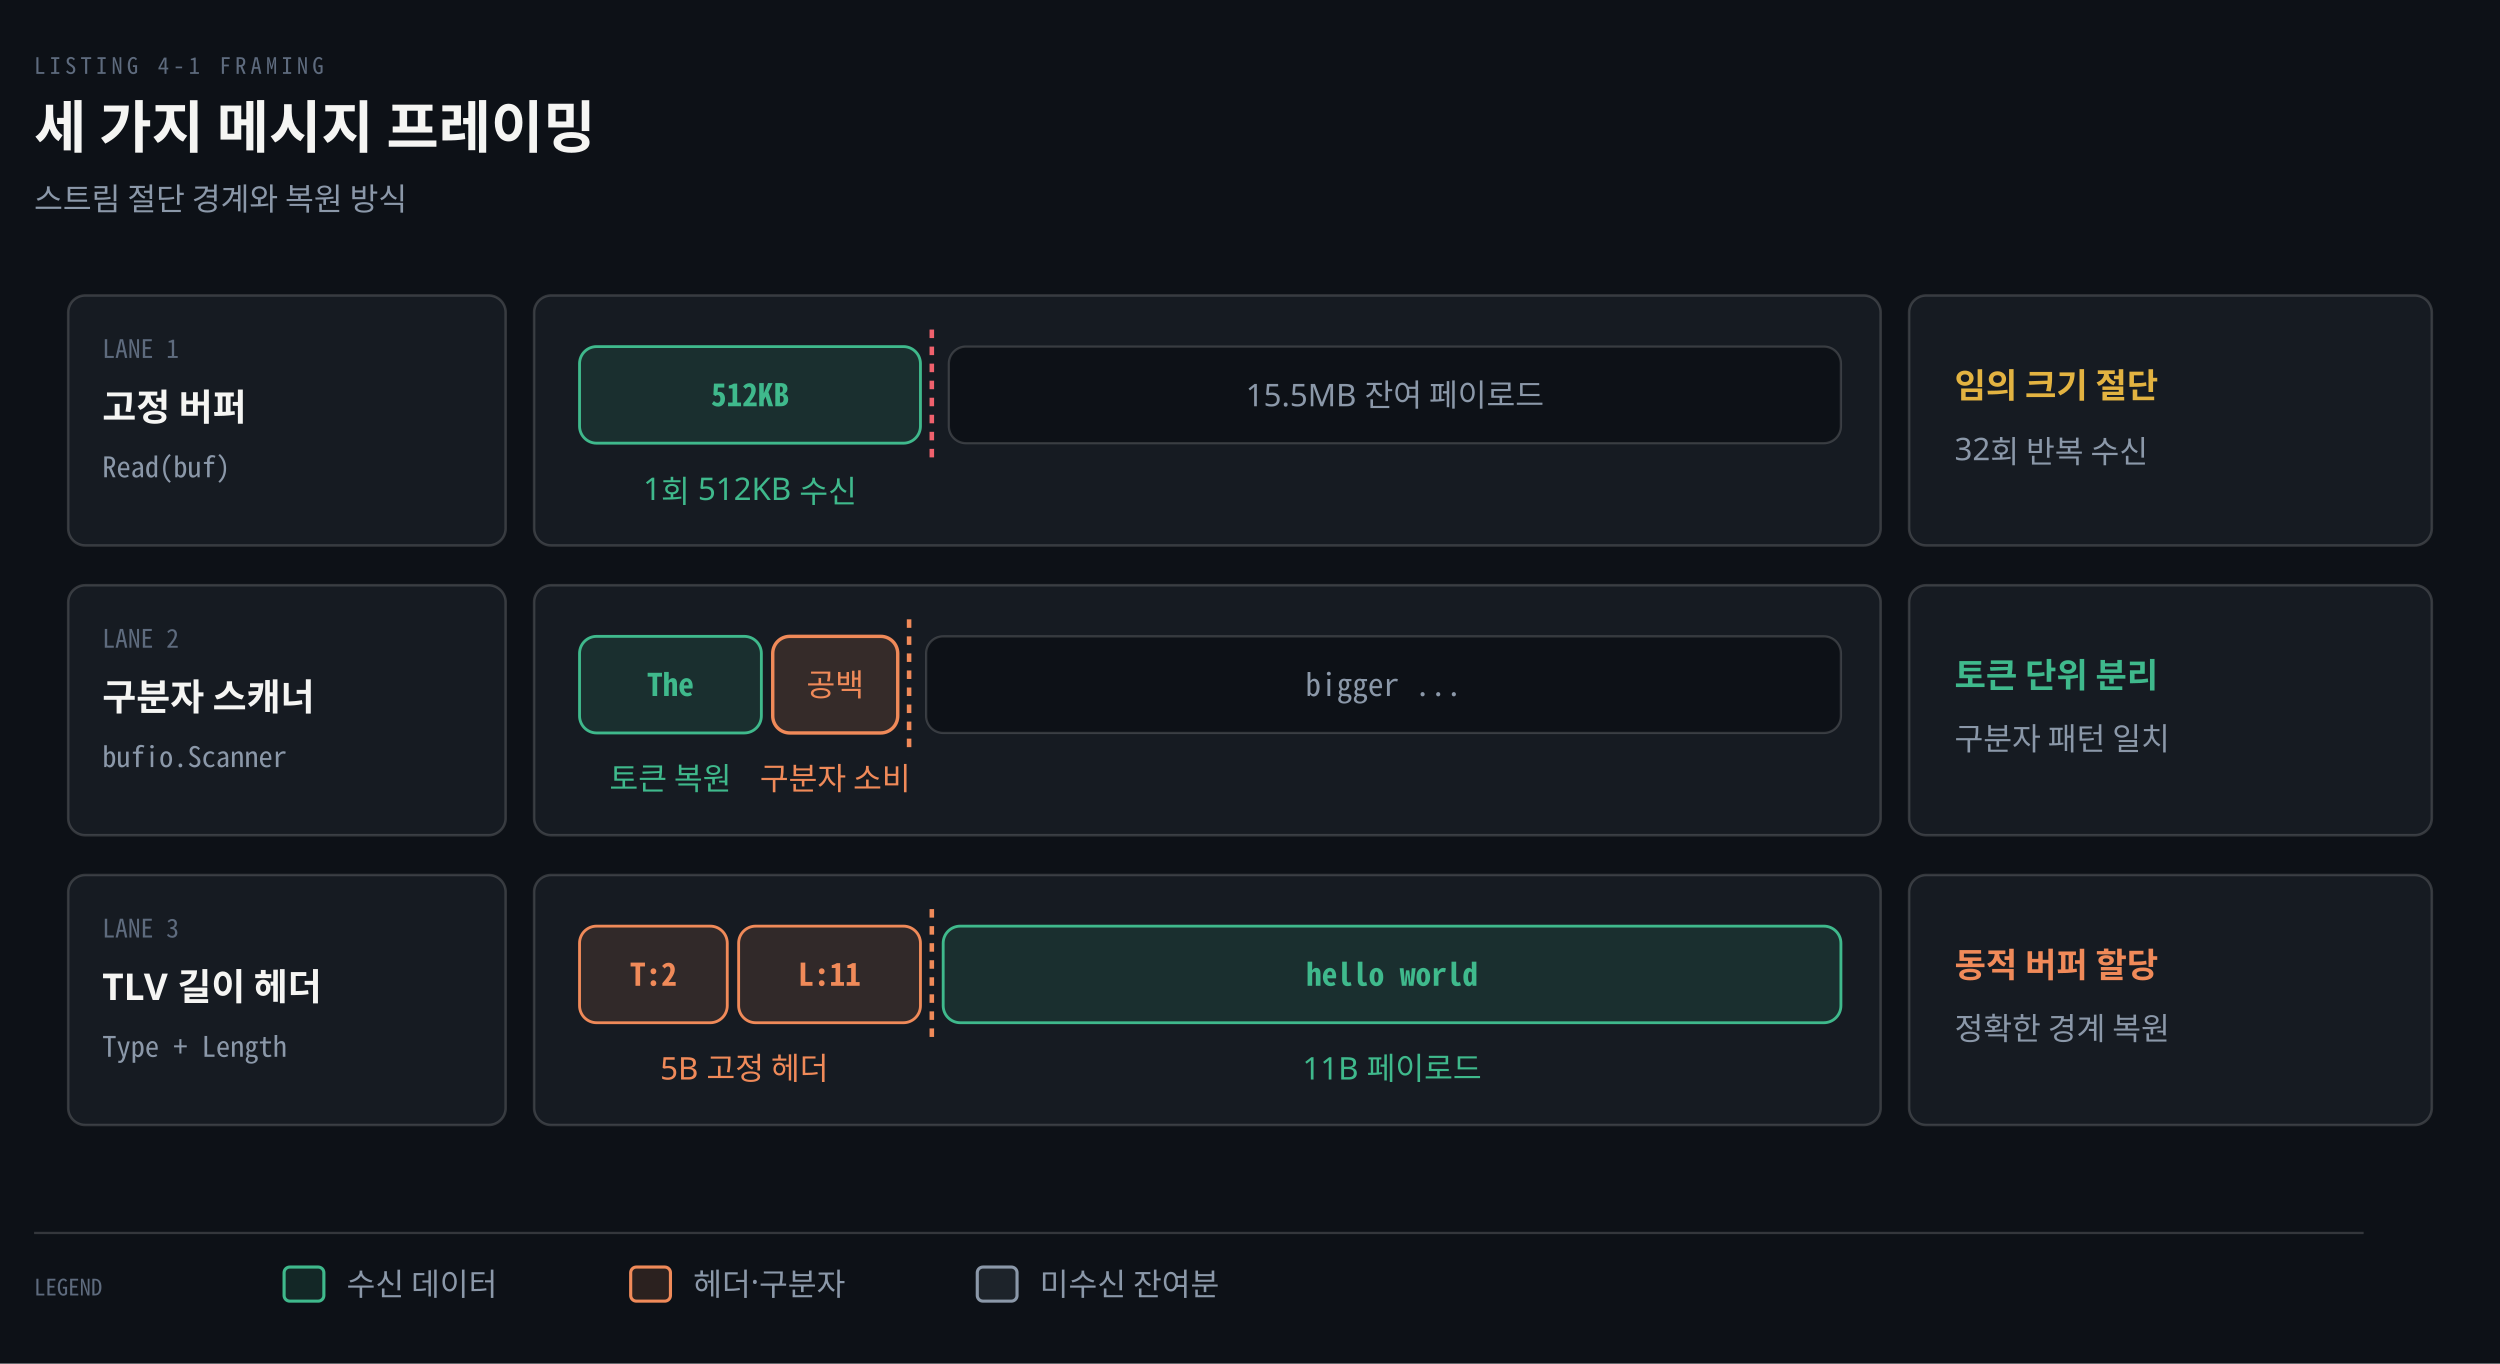
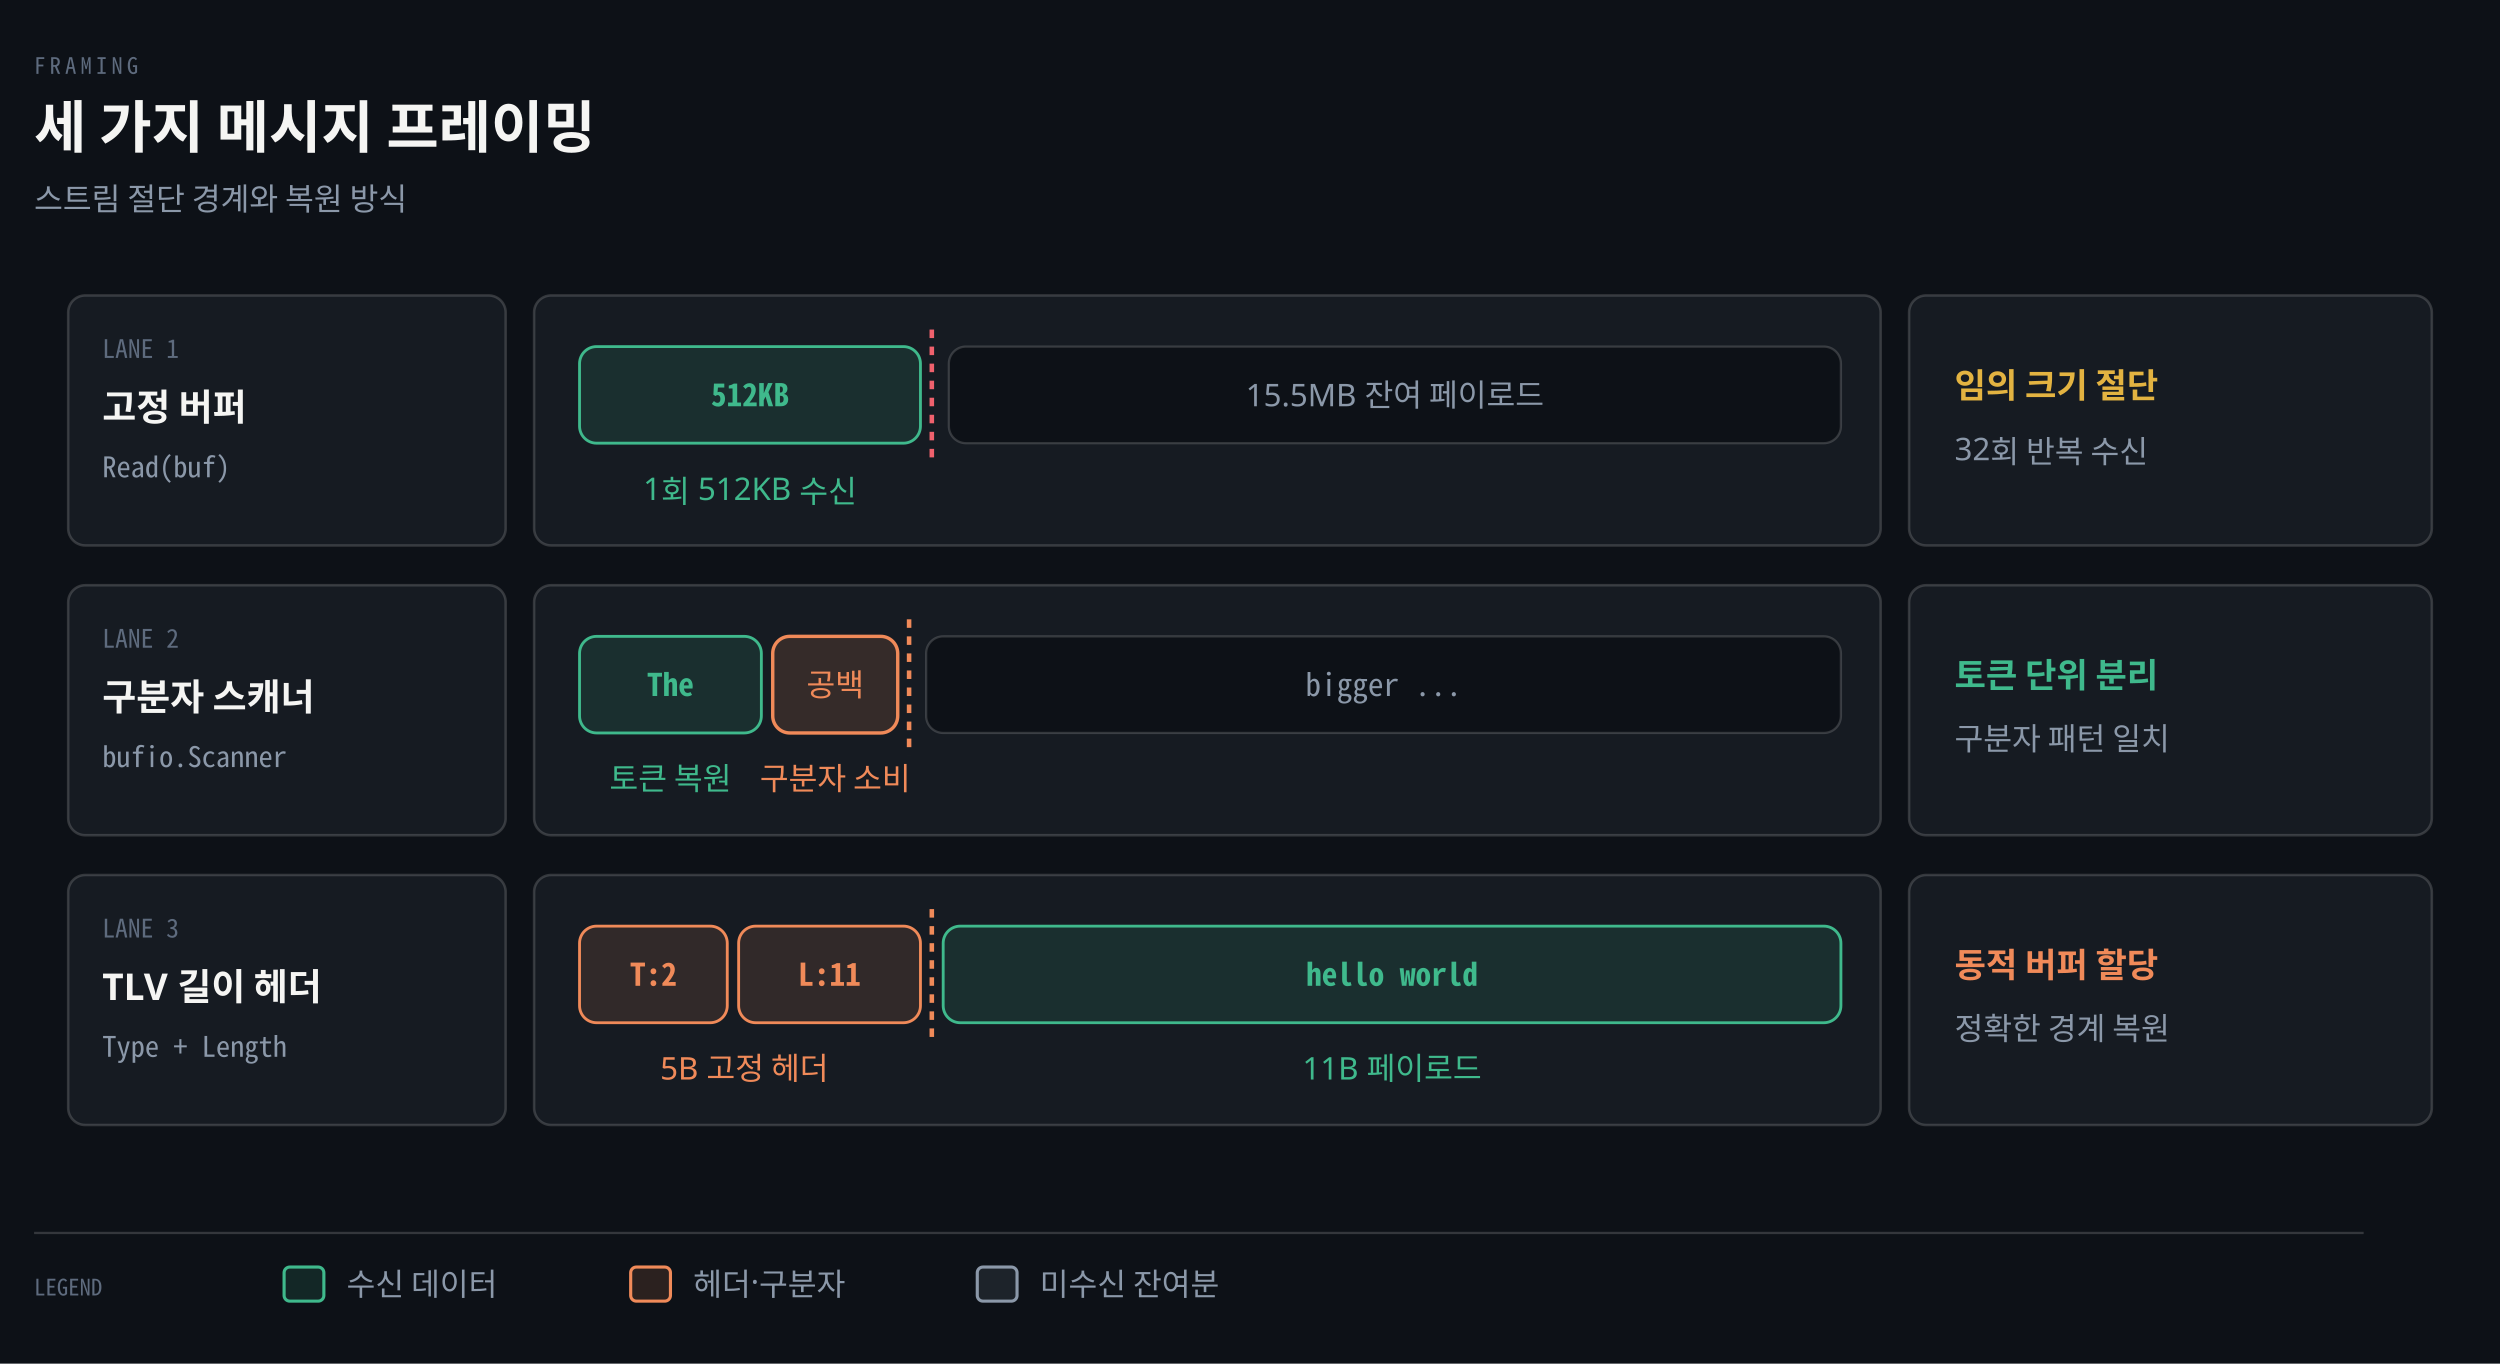
<svg xmlns="http://www.w3.org/2000/svg" viewBox="0 0 880 480" width="100%" role="img" aria-labelledby="dt dd">
  <defs>
    <marker id="ar" viewBox="0 0 8 8" refX="7" refY="4" markerWidth="6.5" markerHeight="6.5" orient="auto">
      <path d="M0 0 L8 4 L0 8 z" fill="#8B98A9" />
    </marker>
    <marker id="ok" viewBox="0 0 8 8" refX="7" refY="4" markerWidth="6.5" markerHeight="6.5" orient="auto">
      <path d="M0 0 L8 4 L0 8 z" fill="#3FB98C" />
    </marker>
    <marker id="warn" viewBox="0 0 8 8" refX="7" refY="4" markerWidth="6.5" markerHeight="6.5" orient="auto">
      <path d="M0 0 L8 4 L0 8 z" fill="#E3B341" />
    </marker>
    <marker id="bad" viewBox="0 0 8 8" refX="7" refY="4" markerWidth="6.5" markerHeight="6.5" orient="auto">
      <path d="M0 0 L8 4 L0 8 z" fill="#F0616D" />
    </marker>
    <marker id="info" viewBox="0 0 8 8" refX="7" refY="4" markerWidth="6.5" markerHeight="6.5" orient="auto">
      <path d="M0 0 L8 4 L0 8 z" fill="#6A95D8" />
    </marker>
    <marker id="acc" viewBox="0 0 8 8" refX="7" refY="4" markerWidth="6.5" markerHeight="6.5" orient="auto">
      <path d="M0 0 L8 4 L0 8 z" fill="#F08A59" />
    </marker>
    <marker id="soft" viewBox="0 0 8 8" refX="7" refY="4" markerWidth="6.5" markerHeight="6.5" orient="auto">
      <path d="M0 0 L8 4 L0 8 z" fill="#5E6B7E" />
    </marker>
  </defs>
  <rect width="880" height="480" fill="#0D1117" />
-   <text x="12" y="26" font-family="'Geist Mono','Noto Sans Mono CJK KR',monospace" font-size="8" letter-spacing="0.18em" fill="#5E6B7E">LISTING 4-1 FRAMING</text>
+   <text x="12" y="26" font-family="'Geist Mono','Noto Sans Mono CJK KR',monospace" font-size="8" letter-spacing="0.18em" fill="#5E6B7E">FRAMING</text>
  <text x="12" y="52" font-family="'Geist','Apple SD Gothic Neo','Noto Sans KR','Malgun Gothic',sans-serif" font-size="20" font-weight="600" fill="#F5F5F3">세 가지 메시지 프레이밍</text>
  <text x="12" y="74" font-family="'Geist','Apple SD Gothic Neo','Noto Sans KR','Malgun Gothic',sans-serif" font-size="11" fill="#8B98A9">스트림 절단 경계와 복원 방식</text>
  <rect x="24" y="104" width="154" height="88" rx="6" fill="#161B22" stroke="rgba(191,192,192,0.22)" stroke-width="0.9" />
  <text x="36" y="126" text-anchor="start" font-family="'Geist Mono','Noto Sans Mono CJK KR',monospace" font-size="9" font-weight="400" fill="#5E6B7E">LANE 1</text>
  <text x="36" y="148" text-anchor="start" font-family="'Geist','Apple SD Gothic Neo','Noto Sans KR','Malgun Gothic',sans-serif" font-size="13" font-weight="600" fill="#F5F5F3">고정 버퍼</text>
  <text x="36" y="168" text-anchor="start" font-family="'Geist Mono','Noto Sans Mono CJK KR',monospace" font-size="10" font-weight="400" fill="#8B98A9">Read(buf)</text>
  <rect x="188" y="104" width="474" height="88" rx="6" fill="#161B22" stroke="rgba(191,192,192,0.22)" stroke-width="0.9" />
  <rect x="204" y="122" width="120" height="34" rx="6" fill="#3FB98C20" stroke="#3FB98C" stroke-width="1.0" />
  <text x="264" y="143" text-anchor="middle" font-family="'Geist Mono','Noto Sans Mono CJK KR',monospace" font-size="11" font-weight="600" fill="#3FB98C">512KB</text>
  <line x1="328" y1="116" x2="328" y2="164" stroke="#F0616D" stroke-width="1.6" stroke-dasharray="3 3" />
  <rect x="334" y="122" width="314" height="34" rx="6" fill="#0D1117" stroke="rgba(191,192,192,0.22)" stroke-width="0.8" />
  <text x="491" y="143" text-anchor="middle" font-family="'Geist','Apple SD Gothic Neo','Noto Sans KR','Malgun Gothic',sans-serif" font-size="11" font-weight="400" fill="#8B98A9">15.5MB 잔여 페이로드</text>
  <text x="264" y="176" text-anchor="middle" font-family="'Geist','Apple SD Gothic Neo','Noto Sans KR','Malgun Gothic',sans-serif" font-size="11" font-weight="400" fill="#3FB98C">1회 512KB 수신</text>
  <rect x="672" y="104" width="184" height="88" rx="6" fill="#161B22" stroke="rgba(191,192,192,0.22)" stroke-width="0.9" />
  <text x="688" y="140" text-anchor="start" font-family="'Geist','Apple SD Gothic Neo','Noto Sans KR','Malgun Gothic',sans-serif" font-size="12" font-weight="600" fill="#E3B341">임의 크기 절단</text>
  <text x="688" y="162" text-anchor="start" font-family="'Geist','Apple SD Gothic Neo','Noto Sans KR','Malgun Gothic',sans-serif" font-size="11" font-weight="400" fill="#8B98A9">32회 반복 수신</text>
  <rect x="24" y="206" width="154" height="88" rx="6" fill="#161B22" stroke="rgba(191,192,192,0.22)" stroke-width="0.9" />
  <text x="36" y="228" text-anchor="start" font-family="'Geist Mono','Noto Sans Mono CJK KR',monospace" font-size="9" font-weight="400" fill="#5E6B7E">LANE 2</text>
  <text x="36" y="250" text-anchor="start" font-family="'Geist','Apple SD Gothic Neo','Noto Sans KR','Malgun Gothic',sans-serif" font-size="13" font-weight="600" fill="#F5F5F3">구분자 스캐너</text>
  <text x="36" y="270" text-anchor="start" font-family="'Geist Mono','Noto Sans Mono CJK KR',monospace" font-size="10" font-weight="400" fill="#8B98A9">bufio.Scanner</text>
  <rect x="188" y="206" width="474" height="88" rx="6" fill="#161B22" stroke="rgba(191,192,192,0.22)" stroke-width="0.9" />
  <rect x="204" y="224" width="64" height="34" rx="6" fill="#3FB98C20" stroke="#3FB98C" stroke-width="1.0" />
  <text x="236" y="245" text-anchor="middle" font-family="'Geist Mono','Noto Sans Mono CJK KR',monospace" font-size="11" font-weight="600" fill="#3FB98C">The</text>
  <rect x="272" y="224" width="44" height="34" rx="6" fill="#F08A5925" stroke="#F08A59" stroke-width="1.2" />
  <text x="294" y="245" text-anchor="middle" font-family="'Geist','Apple SD Gothic Neo','Noto Sans KR','Malgun Gothic',sans-serif" font-size="11" font-weight="400" fill="#F08A59">공백</text>
  <line x1="320" y1="218" x2="320" y2="266" stroke="#F08A59" stroke-width="1.6" stroke-dasharray="3 3" />
  <rect x="326" y="224" width="322" height="34" rx="6" fill="#0D1117" stroke="rgba(191,192,192,0.22)" stroke-width="0.8" />
  <text x="487" y="245" text-anchor="middle" font-family="'Geist Mono','Noto Sans Mono CJK KR',monospace" font-size="11" font-weight="400" fill="#8B98A9">bigger ...</text>
  <text x="236" y="278" text-anchor="middle" font-family="'Geist','Apple SD Gothic Neo','Noto Sans KR','Malgun Gothic',sans-serif" font-size="11" font-weight="400" fill="#3FB98C">토큰 복원</text>
  <text x="294" y="278" text-anchor="middle" font-family="'Geist','Apple SD Gothic Neo','Noto Sans KR','Malgun Gothic',sans-serif" font-size="11" font-weight="400" fill="#F08A59">구분자 소비</text>
  <rect x="672" y="206" width="184" height="88" rx="6" fill="#161B22" stroke="rgba(191,192,192,0.22)" stroke-width="0.9" />
  <text x="688" y="242" text-anchor="start" font-family="'Geist','Apple SD Gothic Neo','Noto Sans KR','Malgun Gothic',sans-serif" font-size="12" font-weight="600" fill="#3FB98C">토큰 단위 분리</text>
  <text x="688" y="264" text-anchor="start" font-family="'Geist','Apple SD Gothic Neo','Noto Sans KR','Malgun Gothic',sans-serif" font-size="11" font-weight="400" fill="#8B98A9">구분자 패턴 일치</text>
  <rect x="24" y="308" width="154" height="88" rx="6" fill="#161B22" stroke="rgba(191,192,192,0.22)" stroke-width="0.9" />
  <text x="36" y="330" text-anchor="start" font-family="'Geist Mono','Noto Sans Mono CJK KR',monospace" font-size="9" font-weight="400" fill="#5E6B7E">LANE 3</text>
  <text x="36" y="352" text-anchor="start" font-family="'Geist','Apple SD Gothic Neo','Noto Sans KR','Malgun Gothic',sans-serif" font-size="13" font-weight="600" fill="#F5F5F3">TLV 길이 헤더</text>
  <text x="36" y="372" text-anchor="start" font-family="'Geist Mono','Noto Sans Mono CJK KR',monospace" font-size="10" font-weight="400" fill="#8B98A9">Type + Length</text>
  <rect x="188" y="308" width="474" height="88" rx="6" fill="#161B22" stroke="rgba(191,192,192,0.22)" stroke-width="0.9" />
  <rect x="204" y="326" width="52" height="34" rx="6" fill="#F08A5920" stroke="#F08A59" stroke-width="1.0" />
  <text x="230" y="347" text-anchor="middle" font-family="'Geist Mono','Noto Sans Mono CJK KR',monospace" font-size="11" font-weight="600" fill="#F08A59">T:2</text>
  <rect x="260" y="326" width="64" height="34" rx="6" fill="#F08A5920" stroke="#F08A59" stroke-width="1.0" />
  <text x="292" y="347" text-anchor="middle" font-family="'Geist Mono','Noto Sans Mono CJK KR',monospace" font-size="11" font-weight="600" fill="#F08A59">L:11</text>
  <line x1="328" y1="320" x2="328" y2="368" stroke="#F08A59" stroke-width="1.6" stroke-dasharray="3 3" />
  <rect x="332" y="326" width="316" height="34" rx="6" fill="#3FB98C20" stroke="#3FB98C" stroke-width="1.0" />
  <text x="490" y="347" text-anchor="middle" font-family="'Geist Mono','Noto Sans Mono CJK KR',monospace" font-size="11" font-weight="600" fill="#3FB98C">hello world</text>
  <text x="262" y="380" text-anchor="middle" font-family="'Geist','Apple SD Gothic Neo','Noto Sans KR','Malgun Gothic',sans-serif" font-size="11" font-weight="400" fill="#F08A59">5B 고정 헤더</text>
  <text x="490" y="380" text-anchor="middle" font-family="'Geist','Apple SD Gothic Neo','Noto Sans KR','Malgun Gothic',sans-serif" font-size="11" font-weight="400" fill="#3FB98C">11B 페이로드</text>
  <rect x="672" y="308" width="184" height="88" rx="6" fill="#161B22" stroke="rgba(191,192,192,0.22)" stroke-width="0.9" />
  <text x="688" y="344" text-anchor="start" font-family="'Geist','Apple SD Gothic Neo','Noto Sans KR','Malgun Gothic',sans-serif" font-size="12" font-weight="600" fill="#F08A59">동적 버퍼 할당</text>
  <text x="688" y="366" text-anchor="start" font-family="'Geist','Apple SD Gothic Neo','Noto Sans KR','Malgun Gothic',sans-serif" font-size="11" font-weight="400" fill="#8B98A9">정확한 경계 복원</text>
  <line x1="12" y1="434" x2="832" y2="434" stroke="rgba(191,192,192,0.22)" stroke-width="0.8" />
  <text x="12" y="456" text-anchor="start" font-family="'Geist Mono','Noto Sans Mono CJK KR',monospace" font-size="8" font-weight="400" fill="#5E6B7E">LEGEND</text>
  <rect x="100" y="446" width="14" height="12" rx="2" fill="#3FB98C22" stroke="#3FB98C" stroke-width="1.1" />
  <text x="122" y="456" text-anchor="start" font-family="'Geist','Apple SD Gothic Neo','Noto Sans KR','Malgun Gothic',sans-serif" font-size="11" font-weight="400" fill="#8B98A9">수신 데이터</text>
  <rect x="222" y="446" width="14" height="12" rx="2" fill="#F08A5922" stroke="#F08A59" stroke-width="1.1" />
  <text x="244" y="456" text-anchor="start" font-family="'Geist','Apple SD Gothic Neo','Noto Sans KR','Malgun Gothic',sans-serif" font-size="11" font-weight="400" fill="#8B98A9">헤더·구분자</text>
  <rect x="344" y="446" width="14" height="12" rx="2" fill="#8B98A922" stroke="#8B98A9" stroke-width="1.1" />
  <text x="366" y="456" text-anchor="start" font-family="'Geist','Apple SD Gothic Neo','Noto Sans KR','Malgun Gothic',sans-serif" font-size="11" font-weight="400" fill="#8B98A9">미수신 잔여분</text>
</svg>
